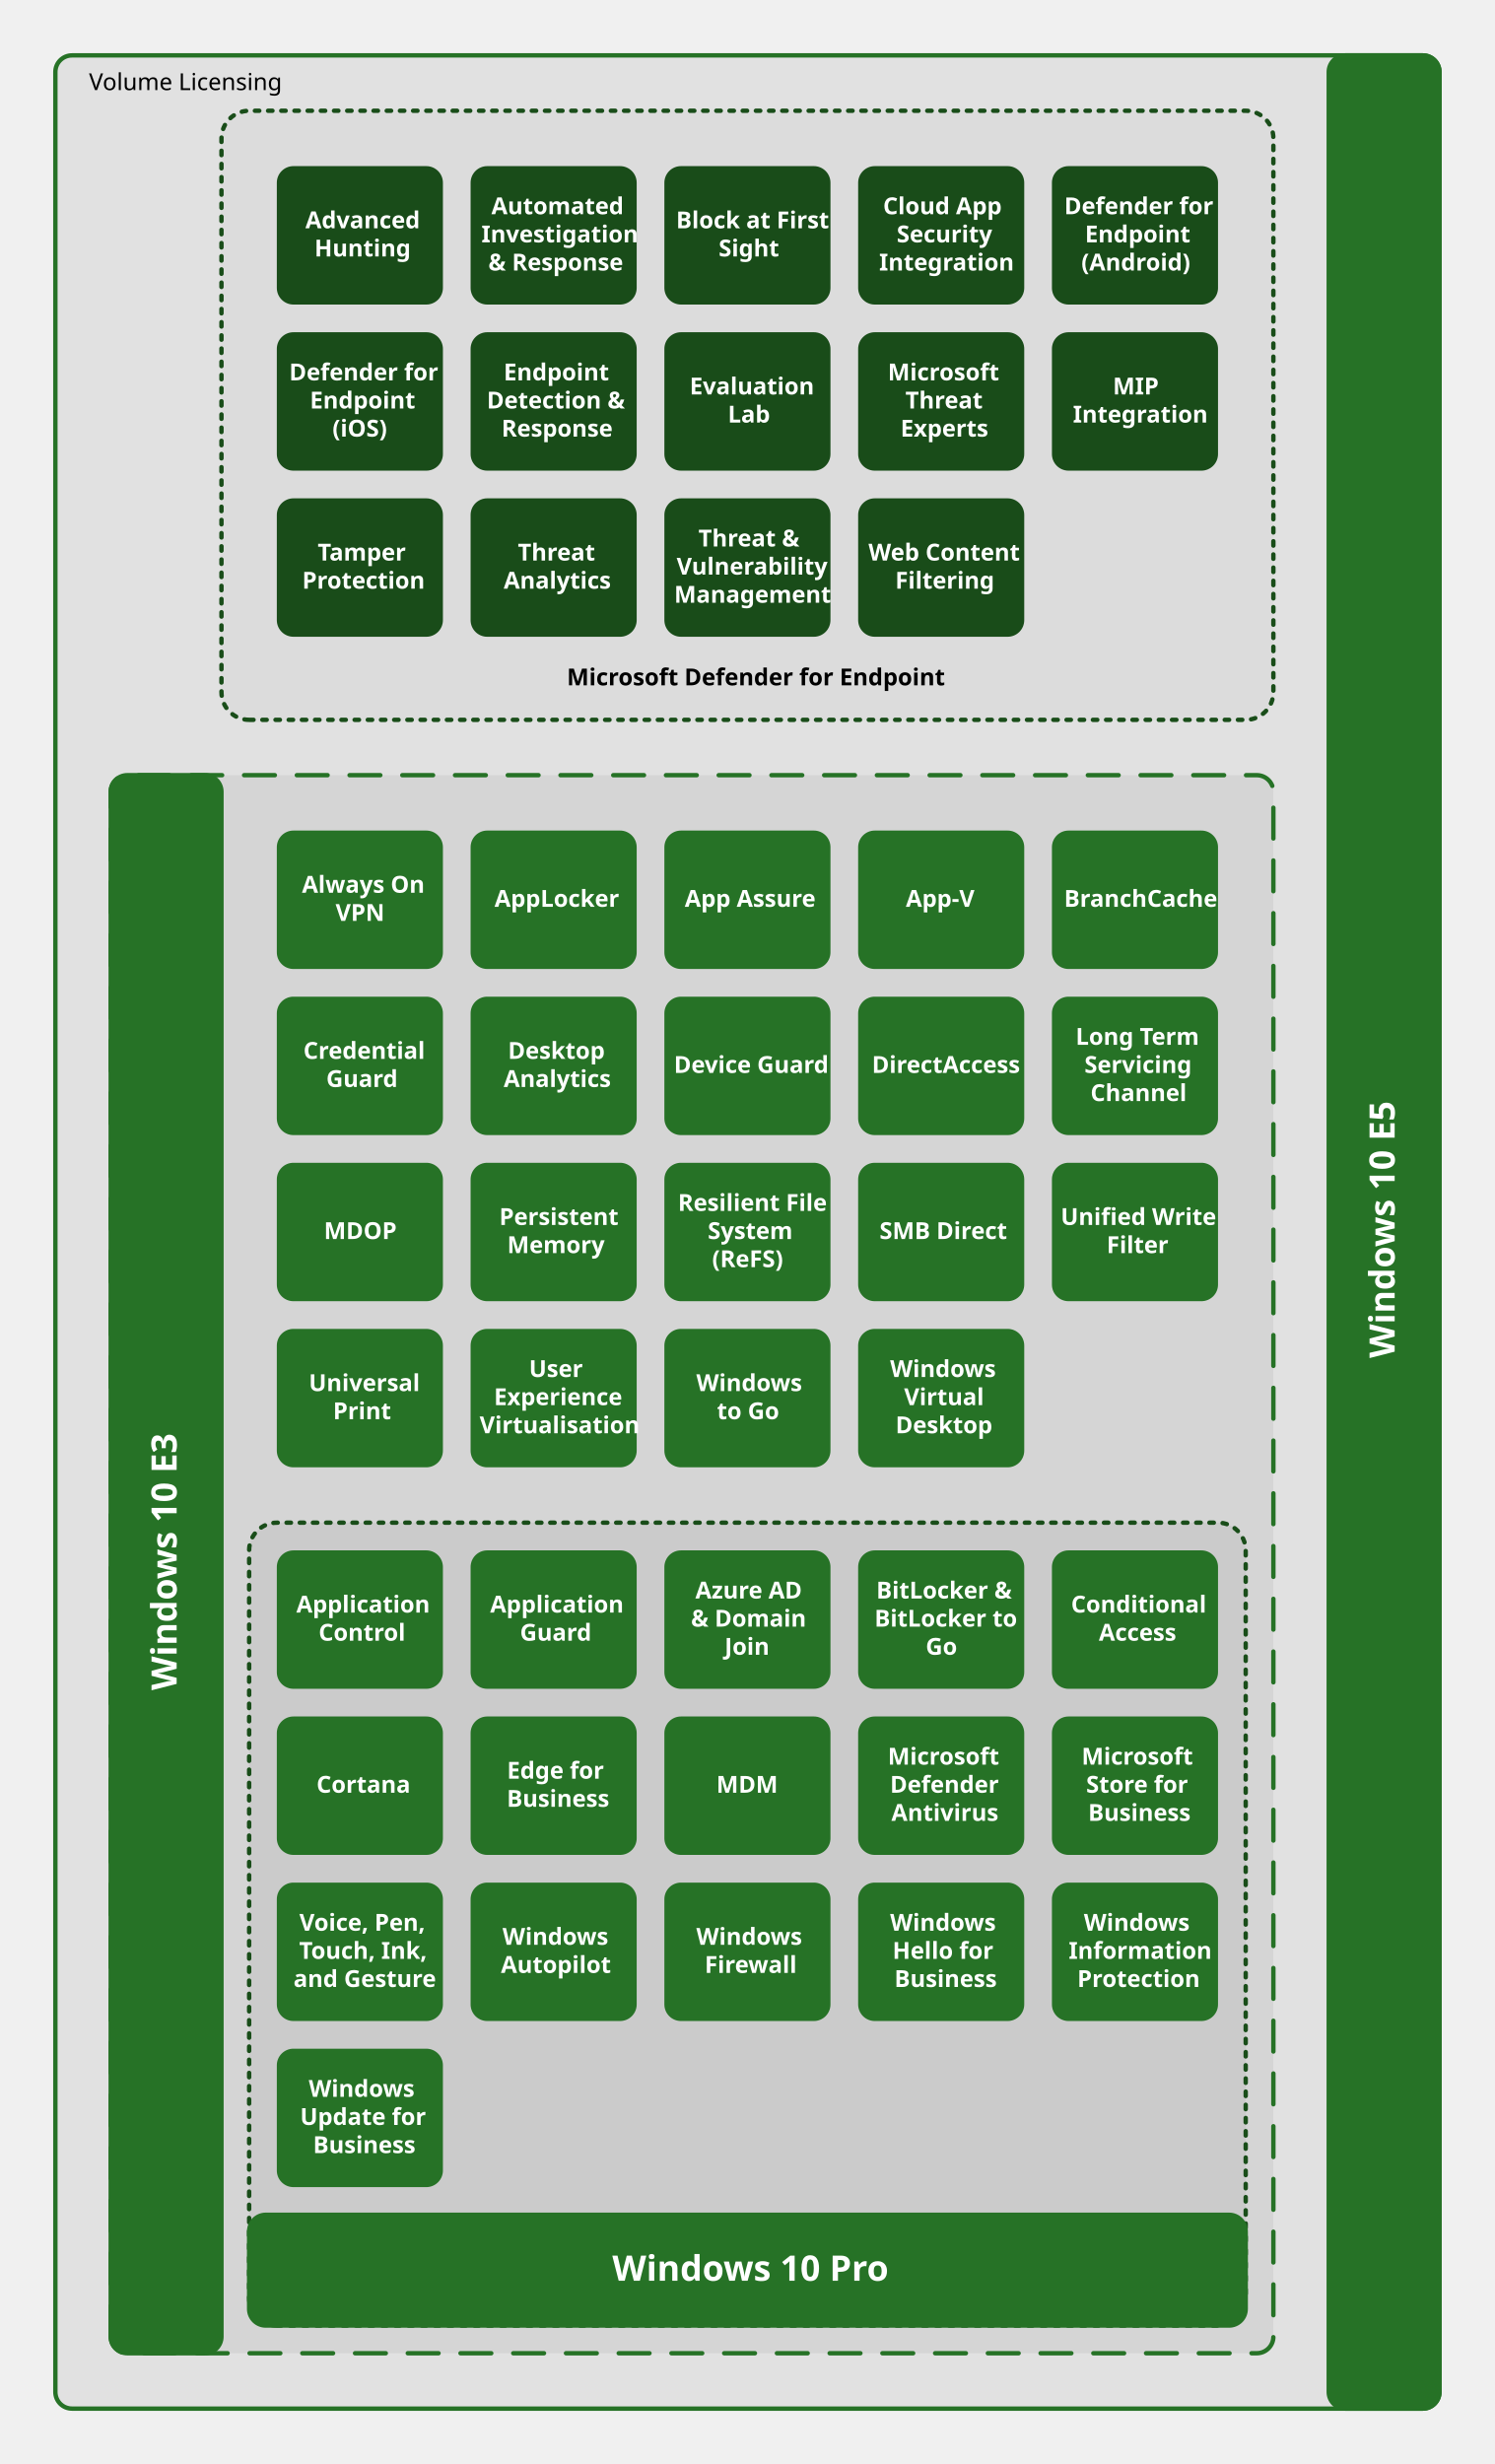
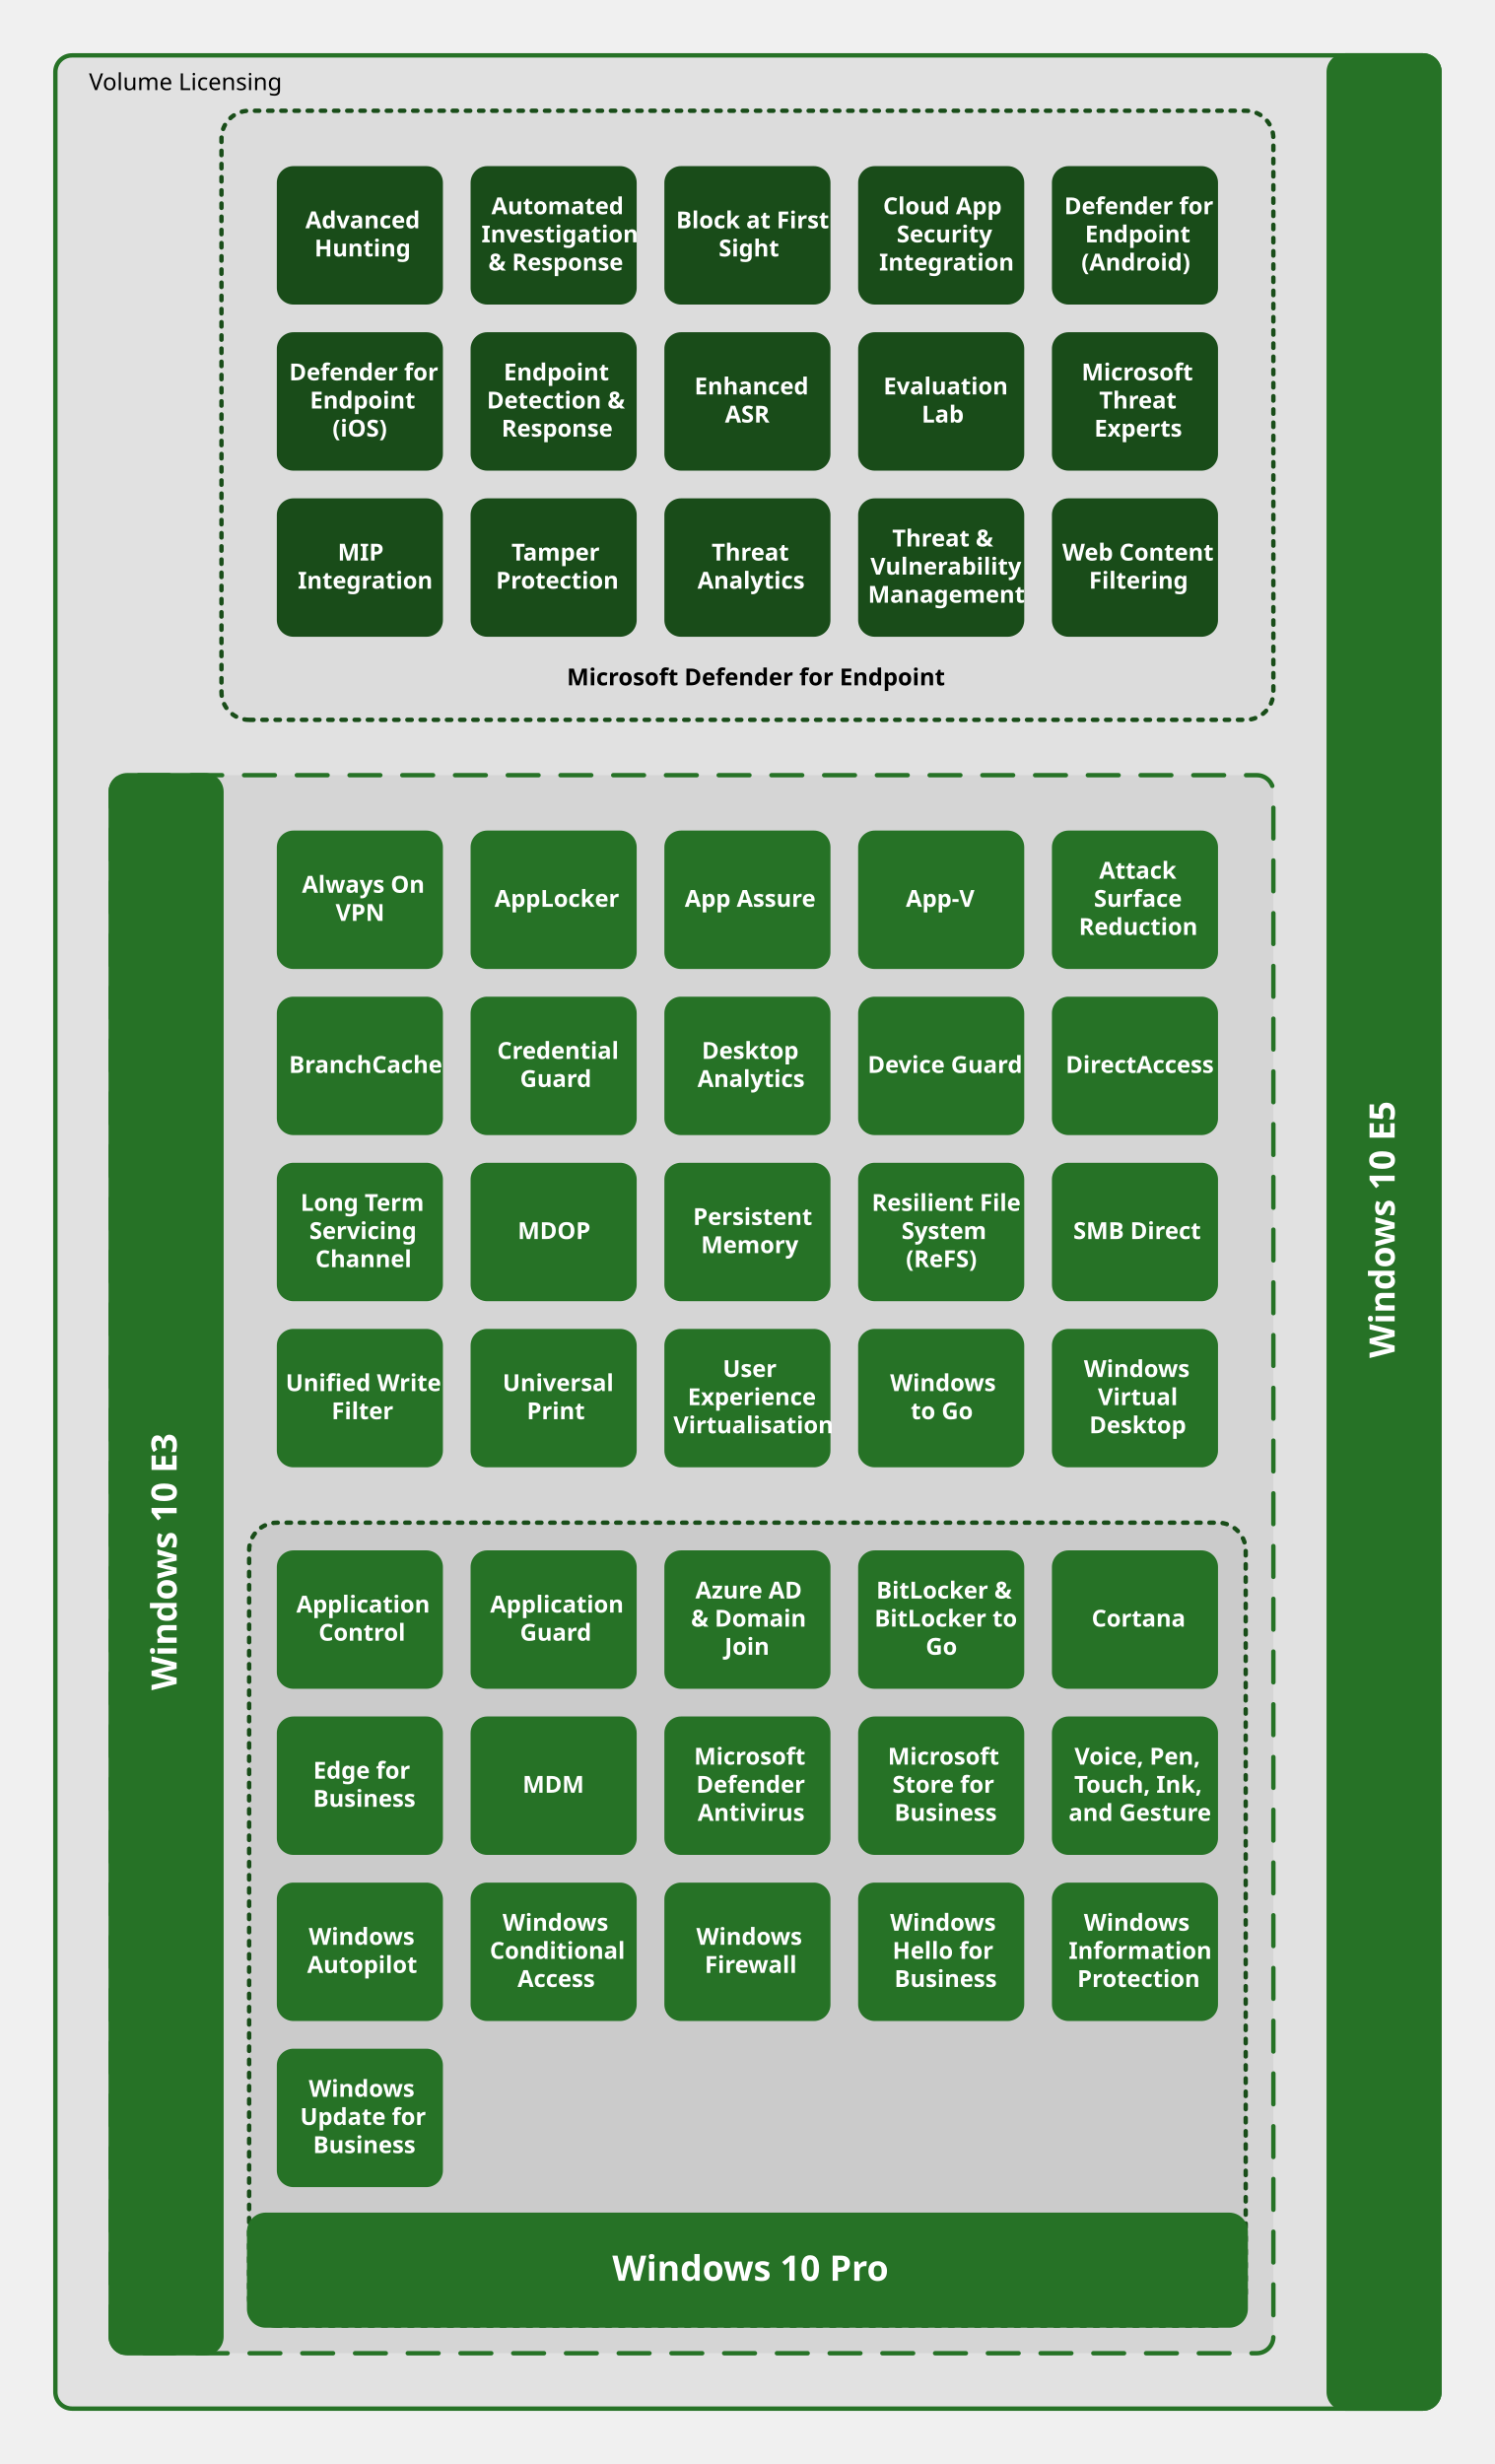
<svg xmlns="http://www.w3.org/2000/svg" xmlns:xlink="http://www.w3.org/1999/xlink" width="10.63in" height="17.52in" viewBox="0 0 765.354 1261.42" xml:space="preserve" color-interpolation-filters="sRGB" class="st16">
  <style type="text/css">
	
		.st1 {fill:#a5a5a5;fill-opacity:0.2;stroke:#267226;stroke-linecap:round;stroke-linejoin:round;stroke-width:2.25}
		.st2 {fill:#a5a5a5;fill-opacity:0.2;stroke:#267226;stroke-dasharray:15.75,11.25;stroke-linecap:round;stroke-linejoin:round;stroke-width:2.25}
		.st3 {fill:#267226;stroke:#267226;stroke-linecap:round;stroke-linejoin:round;stroke-width:2.25}
		.st4 {fill:#ffffff;font-family:Segoe UI;font-size:1.5em;font-weight:bold}
		.st5 {fill:#a6a6a6;fill-opacity:0.2;stroke:#194d19;stroke-dasharray:2.25,4.5;stroke-linecap:round;stroke-linejoin:round;stroke-width:2.25}
		.st6 {fill:none;stroke:none;stroke-linecap:round;stroke-linejoin:round;stroke-width:0.5}
		.st7 {fill:#000000;font-family:Segoe UI;font-size:1em}
		.st8 {fill:#267226;stroke:none;stroke-linecap:round;stroke-linejoin:round;stroke-width:2.25}
		.st9 {fill:#ffffff;font-family:Segoe UI;font-size:1em;font-weight:bold}
		.st10 {font-size:1em}
		.st11 {fill:#267226;stroke:none;stroke-linecap:round;stroke-linejoin:round;stroke-width:0.5}
		.st12 {fill:#d8d8d8;fill-opacity:0.5;stroke:#194d19;stroke-dasharray:2.25,4.5;stroke-linecap:round;stroke-linejoin:round;stroke-width:2.25}
- 		.st13 {fill:#194c19;stroke:none;stroke-linecap:round;stroke-linejoin:round;stroke-width:0.5}
- 		.st14 {fill:none;stroke:none;stroke-linecap:round;stroke-linejoin:round;stroke-width:0.75}
- 		.st15 {fill:#000000;font-family:Segoe UI;font-size:1em;font-weight:bold}
+ 		.st13 {fill:none;stroke:none;stroke-linecap:round;stroke-linejoin:round;stroke-width:0.75}
+ 		.st14 {fill:#000000;font-family:Segoe UI;font-size:1em;font-weight:bold}
+ 		.st15 {fill:#194c19;stroke:none;stroke-linecap:round;stroke-linejoin:round;stroke-width:0.5}
		.st16 {fill:none;fill-rule:evenodd;font-size:12px;overflow:visible;stroke-linecap:square;stroke-miterlimit:3}
	
	</style>
  <g>
    <g id="shape1050-1" transform="translate(-524.409,1233.07) rotate(-90)">
      <rect x="0" y="552.756" width="1204.72" height="708.661" rx="8.504" ry="8.504" class="st1" />
    </g>
    <g id="shape1053-3" transform="translate(-609.449,1204.72) rotate(-90)">
      <rect x="0" y="666.142" width="807.874" height="595.276" rx="8.504" ry="8.504" class="st2" />
    </g>
-     <a xlink:href="https://www.microsoft.com/windowsforbusiness" xlink:title="Windows 10">
+     <a xlink:href="https://www.microsoft.com/windowsforbusiness" xlink:show="new" target="_blank" xlink:title="Windows 10">
      <g id="shape1055-5" transform="translate(-1148.03,1204.72) rotate(-90)">
        <rect x="0" y="1204.72" width="807.874" height="56.693" rx="8.504" ry="8.504" class="st3" />
        <text x="339.39" y="1238.47" class="st4">Windows 10 E3</text>
      </g>
    </a>
-     <a xlink:href="https://www.microsoft.com/windowsforbusiness" xlink:title="Windows 10">
+     <a xlink:href="https://www.microsoft.com/windowsforbusiness" xlink:show="new" target="_blank" xlink:title="Windows 10">
      <g id="shape1112-8" transform="translate(-524.409,1233.07) rotate(-90)">
        <rect x="0" y="1204.72" width="1204.72" height="56.693" rx="8.504" ry="8.504" class="st3" />
        <text x="537.82" y="1238.47" class="st4">Windows 10 E5</text>
      </g>
    </a>
    <g id="shape1172-11" transform="translate(127.559,-70.8661)">
      <path d="M14.17 1261.42 L496.06 1261.42 A14.173 14.173 -180 0 0 510.24 1247.24 L510.24 864.57 A14.173 14.173 -180 0 0        496.06 850.39 L14.17 850.39 A14.173 14.173 -180 0 0 -0 864.57 L0 1247.24 A14.173 14.173 -180 0 0 14.17 1261.42        Z" class="st5" />
    </g>
-     <a xlink:href="https://www.microsoft.com/windowsforbusiness" xlink:title="Windows 10">
+     <a xlink:href="https://www.microsoft.com/windowsforbusiness" xlink:show="new" target="_blank" xlink:title="Windows 10">
      <g id="shape1171-13" transform="translate(127.559,-70.8661)">
        <rect x="0" y="1204.72" width="510.236" height="56.693" rx="8.504" ry="8.504" class="st3" />
        <text x="185.93" y="1238.47" class="st4">Windows 10 Pro</text>
      </g>
    </a>
    <g id="shape1193-16" transform="translate(28.3465,-1204.72)">
      <rect x="0" y="1233.07" width="127.559" height="28.346" class="st6" />
      <text x="17.23" y="1250.84" class="st7">Volume Licensing</text>
    </g>
-     <a xlink:href="https://support.microsoft.com/help/17209/windows-10-use-touch-with-windows" xlink:title="Use Touch with Windows 10">
-       <g id="shape1197-19" transform="translate(141.732,-226.772)">
+     <a xlink:href="https://support.microsoft.com/help/17209/windows-10-use-touch-with-windows" xlink:show="new" target="_blank" xlink:title="Use Touch with Windows 10">
+       <g id="shape1197-19" transform="translate(538.583,-311.811)">
        <rect x="0" y="1190.55" width="85.039" height="70.866" rx="8.504" ry="8.504" class="st8" />
        <text x="11.55" y="1215.18" class="st9">Voice, Pen, <tspan x="11.42" dy="1.2em" class="st10">Touch, Ink, </tspan>
          <tspan x="8.54" dy="1.2em" class="st10">and Gesture</tspan>
        </text>
      </g>
    </a>
-     <a xlink:href="https://docs.microsoft.com/windows/client-management/mdm/" xlink:title="MDM">
-       <g id="shape1198-24" transform="translate(340.157,-311.811)">
+     <a xlink:href="https://docs.microsoft.com/windows/client-management/mdm/" xlink:show="new" target="_blank" xlink:title="MDM">
+       <g id="shape1198-24" transform="translate(240.945,-311.811)">
        <rect x="0" y="1190.55" width="85.039" height="70.866" rx="8.504" ry="8.504" class="st8" />
        <text x="26.61" y="1229.58" class="st9">MDM</text>
      </g>
    </a>
-     <a xlink:href="https://docs.microsoft.com/microsoft-store/microsoft-store-for-business-overview" xlink:title="Microsoft Store for Business">
-       <g id="shape1199-27" transform="translate(538.583,-311.811)">
+     <a xlink:href="https://docs.microsoft.com/microsoft-store/microsoft-store-for-business-overview" xlink:show="new" target="_blank" xlink:title="Microsoft Store for Business">
+       <g id="shape1199-27" transform="translate(439.37,-311.811)">
        <rect x="0" y="1190.55" width="85.039" height="70.866" rx="8.504" ry="8.504" class="st8" />
        <text x="15.19" y="1215.18" class="st9">Microsoft <tspan x="17.51" dy="1.2em" class="st10">Store for </tspan>
          <tspan x="18.54" dy="1.2em" class="st10">Business</tspan>
        </text>
      </g>
    </a>
-     <a xlink:href="https://docs.microsoft.com/windows-server/identity/ad-fs/operations/configure-device-based-conditional-access-on-premises" xlink:title="On-Premises Conditional Access">
-       <g id="shape1200-32" transform="translate(538.583,-396.85)">
-         <rect x="0" y="1190.55" width="85.039" height="70.866" rx="8.504" ry="8.504" class="st8" />
-         <text x="9.79" y="1222.38" class="st9">Conditional <tspan x="24.02" dy="1.2em" class="st10">Access</tspan>
-         </text>
-       </g>
-     </a>
-     <a xlink:href="https://docs.microsoft.com/windows/security/information-protection/windows-information-protection/protect-enterprise-data-using-wip" xlink:title="Windows Information Protection">
-       <g id="shape1201-36" transform="translate(538.583,-226.772)">
+     <a xlink:href="https://docs.microsoft.com/windows-server/identity/ad-fs/operations/configure-device-based-conditional-access-on-premises" xlink:show="new" target="_blank" xlink:title="On-Premises Conditional Access">
+       <g id="shape1200-32" transform="translate(240.945,-226.772)">
+         <rect x="0" y="1190.55" width="85.039" height="70.866" rx="8.504" ry="8.504" class="st8" />
+         <text x="16.35" y="1215.18" class="st9">Windows <tspan x="9.79" dy="1.2em" class="st10">Conditional </tspan>
+           <tspan x="24.02" dy="1.2em" class="st10">Access</tspan>
+         </text>
+       </g>
+     </a>
+     <a xlink:href="https://docs.microsoft.com/windows/security/information-protection/windows-information-protection/protect-enterprise-data-using-wip" xlink:show="new" target="_blank" xlink:title="Windows Information Protection">
+       <g id="shape1201-37" transform="translate(538.583,-226.772)">
        <rect x="0" y="1190.55" width="85.039" height="70.866" rx="8.504" ry="8.504" class="st8" />
        <text x="16.35" y="1215.18" class="st9">Windows <tspan x="8.57" dy="1.2em" class="st10">Information </tspan>
          <tspan x="12.98" dy="1.2em" class="st10">Protection</tspan>
        </text>
      </g>
    </a>
-     <a xlink:href="https://docs.microsoft.com/windows/deployment/update/waas-manage-updates-wufb" xlink:title="Windows Update for Business">
-       <g id="shape1203-41" transform="translate(141.732,-141.732)">
+     <a xlink:href="https://docs.microsoft.com/windows/deployment/update/waas-manage-updates-wufb" xlink:show="new" target="_blank" xlink:title="Windows Update for Business">
+       <g id="shape1203-42" transform="translate(141.732,-141.732)">
        <rect x="0" y="1190.55" width="85.039" height="70.866" rx="8.504" ry="8.504" class="st8" />
        <text x="16.35" y="1215.18" class="st9">Windows <tspan x="11.92" dy="1.2em" class="st10">Update for </tspan>
          <tspan x="18.54" dy="1.2em" class="st10">Business</tspan>
        </text>
      </g>
    </a>
-     <a xlink:href="https://docs.microsoft.com/windows/security/identity-protection/hello-for-business/hello-identity-verification" xlink:title="Windows Hello for Business">
-       <g id="shape1204-46" transform="translate(439.37,-226.772)">
+     <a xlink:href="https://docs.microsoft.com/windows/security/identity-protection/hello-for-business/hello-identity-verification" xlink:show="new" target="_blank" xlink:title="Windows Hello for Business">
+       <g id="shape1204-47" transform="translate(439.37,-226.772)">
        <rect x="0" y="1190.55" width="85.039" height="70.866" rx="8.504" ry="8.504" class="st8" />
        <text x="16.35" y="1215.18" class="st9">Windows <tspan x="17.59" dy="1.2em" class="st10">Hello for </tspan>
          <tspan x="18.54" dy="1.2em" class="st10">Business</tspan>
        </text>
      </g>
    </a>
-     <a xlink:href="https://www.microsoft.com/edge/business" xlink:title="Edge for Business">
-       <g id="shape1205-51" transform="translate(240.945,-311.811)">
+     <a xlink:href="https://www.microsoft.com/edge/business" xlink:show="new" target="_blank" xlink:title="Edge for Business">
+       <g id="shape1205-52" transform="translate(141.732,-311.811)">
        <rect x="0" y="1190.55" width="85.039" height="70.866" rx="8.504" ry="8.504" class="st8" />
        <text x="18.64" y="1222.38" class="st9">Edge for <tspan x="18.54" dy="1.2em" class="st10">Business</tspan>
        </text>
      </g>
    </a>
-     <a xlink:href="https://support.microsoft.com/help/17214/windows-10-what-is" xlink:title="Cortana">
-       <g id="shape1206-55" transform="translate(141.732,-311.811)">
+     <a xlink:href="https://support.microsoft.com/help/17214/windows-10-what-is" xlink:show="new" target="_blank" xlink:title="Cortana">
+       <g id="shape1206-56" transform="translate(538.583,-396.85)">
        <rect x="0" y="1190.55" width="85.039" height="70.866" rx="8.504" ry="8.504" class="st8" />
        <text x="20.3" y="1229.58" class="st9">Cortana</text>
      </g>
    </a>
-     <a xlink:href="https://docs.microsoft.com/windows/security/threat-protection/windows-defender-application-guard/wd-app-guard-overview" xlink:title="Application Guard">
-       <g id="shape1209-58" transform="translate(240.945,-396.85)">
+     <a xlink:href="https://docs.microsoft.com/windows/security/threat-protection/windows-defender-application-guard/wd-app-guard-overview" xlink:show="new" target="_blank" xlink:title="Application Guard">
+       <g id="shape1209-59" transform="translate(240.945,-396.85)">
        <rect x="0" y="1190.55" width="85.039" height="70.866" rx="8.504" ry="8.504" class="st11" />
        <text x="10" y="1222.38" class="st9">Application <tspan x="25.29" dy="1.2em" class="st10">Guard</tspan>
        </text>
      </g>
    </a>
-     <a xlink:href="https://docs.microsoft.com/azure/active-directory/devices/azuread-joined-devices-frx" xlink:title="Azure AD Join">
-       <g id="shape1210-62" transform="translate(340.157,-396.85)">
+     <a xlink:href="https://docs.microsoft.com/azure/active-directory/devices/azuread-joined-devices-frx" xlink:show="new" target="_blank" xlink:title="Azure AD Join">
+       <g id="shape1210-63" transform="translate(340.157,-396.85)">
        <rect x="0" y="1190.55" width="85.039" height="70.866" rx="8.504" ry="8.504" class="st11" />
        <text x="15.87" y="1215.18" class="st9">Azure AD<tspan x="13.62" dy="1.2em" class="st10">&amp; Domain </tspan>
          <tspan x="30.84" dy="1.2em" class="st10">Join</tspan>
        </text>
      </g>
    </a>
-     <a xlink:href="https://docs.microsoft.com/mem/configmgr/desktop-analytics/overview" xlink:title="Desktop Analytics">
-       <g id="shape1211-67" transform="translate(240.945,-680.315)">
+     <a xlink:href="https://docs.microsoft.com/mem/configmgr/desktop-analytics/overview" xlink:show="new" target="_blank" xlink:title="Desktop Analytics">
+       <g id="shape1211-68" transform="translate(340.157,-680.315)">
        <rect x="0" y="1190.55" width="85.039" height="70.866" rx="8.504" ry="8.504" class="st11" />
        <text x="19.13" y="1222.38" class="st9">Desktop <tspan x="16.95" dy="1.2em" class="st10">Analytics</tspan>
        </text>
      </g>
    </a>
-     <a xlink:href="https://www.microsoft.com/windows/comprehensive-security" xlink:title="Microsoft Defender Antivirus">
-       <g id="shape1212-71" transform="translate(439.37,-311.811)">
+     <a xlink:href="https://www.microsoft.com/windows/comprehensive-security" xlink:show="new" target="_blank" xlink:title="Microsoft Defender Antivirus">
+       <g id="shape1212-72" transform="translate(340.157,-311.811)">
        <rect x="0" y="1190.55" width="85.039" height="70.866" rx="8.504" ry="8.504" class="st11" />
        <text x="15.19" y="1215.18" class="st9">Microsoft <tspan x="16.32" dy="1.2em" class="st10">Defender </tspan>
          <tspan x="17.02" dy="1.2em" class="st10">Antivirus</tspan>
        </text>
      </g>
    </a>
-     <a xlink:href="https://docs.microsoft.com/en-us/microsoft-desktop-optimization-pack/appv-v5/" xlink:title="App-V">
-       <g id="shape1227-76" transform="translate(439.37,-765.354)">
+     <a xlink:href="https://docs.microsoft.com/en-us/microsoft-desktop-optimization-pack/appv-v5/" xlink:show="new" target="_blank" xlink:title="App-V">
+       <g id="shape1227-77" transform="translate(439.37,-765.354)">
        <rect x="0" y="1190.55" width="85.039" height="70.866" rx="8.504" ry="8.504" class="st11" />
        <text x="24.43" y="1229.58" class="st9">App-V</text>
      </g>
    </a>
-     <a xlink:href="https://docs.microsoft.com/windows/security/threat-protection/windows-defender-application-control/applocker/applocker-overview" xlink:title="AppLocker">
-       <g id="shape1229-79" transform="translate(240.945,-765.354)">
+     <a xlink:href="https://docs.microsoft.com/windows/security/threat-protection/windows-defender-application-control/applocker/applocker-overview" xlink:show="new" target="_blank" xlink:title="AppLocker">
+       <g id="shape1229-80" transform="translate(240.945,-765.354)">
        <rect x="0" y="1190.55" width="85.039" height="70.866" rx="8.504" ry="8.504" class="st11" />
        <text x="12.26" y="1229.58" class="st9">AppLocker</text>
      </g>
    </a>
-     <a xlink:href="https://www.microsoft.com/cloud-platform/desktop-virtualization" xlink:title="Windows Virtual Desktop">
-       <g id="shape1230-82" transform="translate(439.37,-510.236)">
+     <a xlink:href="https://www.microsoft.com/cloud-platform/desktop-virtualization" xlink:show="new" target="_blank" xlink:title="Windows Virtual Desktop">
+       <g id="shape1230-83" transform="translate(538.583,-510.236)">
        <rect x="0" y="1190.55" width="85.039" height="70.866" rx="8.504" ry="8.504" class="st11" />
        <text x="16.35" y="1215.18" class="st9">Windows <tspan x="23.53" dy="1.2em" class="st10">Virtual </tspan>
          <tspan x="19.13" dy="1.2em" class="st10">Desktop</tspan>
        </text>
      </g>
    </a>
-     <a xlink:href="https://docs.microsoft.com/windows-server/remote/remote-access/directaccess/directaccess" xlink:title="DirectAccess">
-       <g id="shape1231-87" transform="translate(439.37,-680.315)">
+     <a xlink:href="https://docs.microsoft.com/windows-server/remote/remote-access/directaccess/directaccess" xlink:show="new" target="_blank" xlink:title="DirectAccess">
+       <g id="shape1231-88" transform="translate(538.583,-680.315)">
        <rect x="0" y="1190.55" width="85.039" height="70.866" rx="8.504" ry="8.504" class="st11" />
        <text x="7.04" y="1229.58" class="st9">DirectAccess</text>
      </g>
    </a>
-     <a xlink:href="https://docs.microsoft.com/windows/security/threat-protection/device-guard/introduction-to-device-guard-virtualization-based-security-and-windows-defender-application-control" xlink:title="Device Guard">
-       <g id="shape1232-90" transform="translate(340.157,-680.315)">
+     <a xlink:href="https://docs.microsoft.com/windows/security/threat-protection/device-guard/introduction-to-device-guard-virtualization-based-security-and-windows-defender-application-control" xlink:show="new" target="_blank" xlink:title="Device Guard">
+       <g id="shape1232-91" transform="translate(439.37,-680.315)">
        <rect x="0" y="1190.55" width="85.039" height="70.866" rx="8.504" ry="8.504" class="st11" />
        <text x="4.88" y="1229.58" class="st9">Device Guard</text>
      </g>
    </a>
-     <a xlink:href="https://docs.microsoft.com/windows/deployment/planning/windows-to-go-overview" xlink:title="Windows to Go">
-       <g id="shape1233-93" transform="translate(340.157,-510.236)">
+     <a xlink:href="https://docs.microsoft.com/windows/deployment/planning/windows-to-go-overview" xlink:show="new" target="_blank" xlink:title="Windows to Go">
+       <g id="shape1233-94" transform="translate(439.37,-510.236)">
        <rect x="0" y="1190.55" width="85.039" height="70.866" rx="8.504" ry="8.504" class="st11" />
        <text x="16.35" y="1222.38" class="st9">Windows<tspan x="26.93" dy="1.2em" class="st10">to Go</tspan>
        </text>
      </g>
    </a>
-     <a xlink:href="https://docs.microsoft.com/windows-server/networking/branchcache/branchcache" xlink:title="BranchCache">
-       <g id="shape1234-97" transform="translate(538.583,-765.354)">
+     <a xlink:href="https://docs.microsoft.com/windows-server/networking/branchcache/branchcache" xlink:show="new" target="_blank" xlink:title="BranchCache">
+       <g id="shape1234-98" transform="translate(141.732,-680.315)">
        <rect x="0" y="1190.55" width="85.039" height="70.866" rx="8.504" ry="8.504" class="st11" />
        <text x="6.22" y="1229.58" class="st9">BranchCache</text>
      </g>
    </a>
-     <a xlink:href="https://docs.microsoft.com/microsoft-desktop-optimization-pack/" xlink:title="Microsoft Desktop Optimization Pack">
-       <g id="shape1235-100" transform="translate(141.732,-595.276)">
+     <a xlink:href="https://docs.microsoft.com/microsoft-desktop-optimization-pack/" xlink:show="new" target="_blank" xlink:title="Microsoft Desktop Optimization Pack">
+       <g id="shape1235-101" transform="translate(240.945,-595.276)">
        <rect x="0" y="1190.55" width="85.039" height="70.866" rx="8.504" ry="8.504" class="st11" />
        <text x="24.12" y="1229.58" class="st9">MDOP</text>
      </g>
    </a>
-     <a xlink:href="https://docs.microsoft.com/windows/security/identity-protection/credential-guard/credential-guard" xlink:title="Credential Guard">
-       <g id="shape1236-103" transform="translate(141.732,-680.315)">
+     <a xlink:href="https://docs.microsoft.com/windows/security/identity-protection/credential-guard/credential-guard" xlink:show="new" target="_blank" xlink:title="Credential Guard">
+       <g id="shape1236-104" transform="translate(240.945,-680.315)">
        <rect x="0" y="1190.55" width="85.039" height="70.866" rx="8.504" ry="8.504" class="st11" />
        <text x="13.58" y="1222.38" class="st9">Credential <tspan x="25.29" dy="1.2em" class="st10">Guard</tspan>
        </text>
      </g>
    </a>
-     <a xlink:href="https://docs.microsoft.com/windows/configuration/ue-v/uev-for-windows" xlink:title="User Experience Virtualisation (UE-V)">
-       <g id="shape1237-107" transform="translate(240.945,-510.236)">
+     <a xlink:href="https://docs.microsoft.com/windows/configuration/ue-v/uev-for-windows" xlink:show="new" target="_blank" xlink:title="User Experience Virtualisation (UE-V)">
+       <g id="shape1237-108" transform="translate(340.157,-510.236)">
        <rect x="0" y="1190.55" width="85.039" height="70.866" rx="8.504" ry="8.504" class="st11" />
        <text x="29.91" y="1215.18" class="st9">User <tspan x="11.95" dy="1.2em" class="st10">Experience </tspan>
          <tspan x="4.62" dy="1.2em" class="st10">Virtualisation</tspan>
        </text>
      </g>
    </a>
-     <a xlink:href="https://docs.microsoft.com/windows/deployment/update/waas-overview#long-term-servicing-channel" xlink:title="Long Term Servicing Channel">
-       <g id="shape1238-112" transform="translate(538.583,-680.315)">
+     <a xlink:href="https://docs.microsoft.com/windows/deployment/update/waas-overview#long-term-servicing-channel" xlink:show="new" target="_blank" xlink:title="Long Term Servicing Channel">
+       <g id="shape1238-113" transform="translate(141.732,-595.276)">
        <rect x="0" y="1190.55" width="85.039" height="70.866" rx="8.504" ry="8.504" class="st8" />
        <text x="12.14" y="1215.18" class="st9">Long Term <tspan x="16.64" dy="1.2em" class="st10">Servicing </tspan>
          <tspan x="19.72" dy="1.2em" class="st10">Channel</tspan>
        </text>
      </g>
    </a>
-     <a xlink:href="https://docs.microsoft.com/windows-server/remote/remote-access/vpn/always-on-vpn/" xlink:title="Always On VPN">
-       <g id="shape1239-117" transform="translate(141.732,-765.354)">
+     <a xlink:href="https://docs.microsoft.com/windows-server/remote/remote-access/vpn/always-on-vpn/" xlink:show="new" target="_blank" xlink:title="Always On VPN">
+       <g id="shape1239-118" transform="translate(141.732,-765.354)">
        <rect x="0" y="1190.55" width="85.039" height="70.866" rx="8.504" ry="8.504" class="st11" />
        <text x="12.88" y="1222.38" class="st9">Always On <tspan x="30.09" dy="1.2em" class="st10">VPN</tspan>
        </text>
      </g>
    </a>
-     <a xlink:href="https://techcommunity.microsoft.com/t5/windows-it-pro-blog/announcing-the-public-preview-of-universal-print/ba-p/1534891" xlink:title="Universal Print">
-       <g id="shape1240-121" transform="translate(141.732,-510.236)">
+     <a xlink:href="https://docs.microsoft.com/universal-print/" xlink:show="new" target="_blank" xlink:title="Universal Print">
+       <g id="shape1240-122" transform="translate(240.945,-510.236)">
        <rect x="0" y="1190.55" width="85.039" height="70.866" rx="8.504" ry="8.504" class="st11" />
        <text x="16.39" y="1222.38" class="st9">Universal <tspan x="28.78" dy="1.2em" class="st10">Print</tspan>
        </text>
      </g>
    </a>
-     <a xlink:href="https://docs.microsoft.com/fasttrack/products-and-capabilities#app-assure" xlink:title="App Assure">
-       <g id="shape1241-125" transform="translate(340.157,-765.354)">
+     <a xlink:href="https://docs.microsoft.com/fasttrack/products-and-capabilities#app-assure" xlink:show="new" target="_blank" xlink:title="App Assure">
+       <g id="shape1241-126" transform="translate(340.157,-765.354)">
        <rect x="0" y="1190.55" width="85.039" height="70.866" rx="8.504" ry="8.504" class="st11" />
        <text x="10.44" y="1229.58" class="st9">App Assure</text>
      </g>
    </a>
-     <a xlink:href="https://docs.microsoft.com/windows/deployment/windows-autopilot/windows-autopilot" xlink:title="Windows Autopilot">
-       <g id="shape1242-128" transform="translate(240.945,-226.772)">
+     <a xlink:href="https://docs.microsoft.com/windows/deployment/windows-autopilot/windows-autopilot" xlink:show="new" target="_blank" xlink:title="Windows Autopilot">
+       <g id="shape1242-129" transform="translate(141.732,-226.772)">
        <rect x="0" y="1190.55" width="85.039" height="70.866" rx="8.504" ry="8.504" class="st8" />
        <text x="16.35" y="1222.38" class="st9">Windows <tspan x="15.53" dy="1.2em" class="st10">Autopilot</tspan>
        </text>
      </g>
    </a>
-     <a xlink:href="https://docs.microsoft.com/windows/security/information-protection/bitlocker/bitlocker-overview" xlink:title="BitLocker">
-       <g id="shape1243-132" transform="translate(439.37,-396.85)">
+     <a xlink:href="https://docs.microsoft.com/windows/security/information-protection/bitlocker/bitlocker-overview" xlink:show="new" target="_blank" xlink:title="BitLocker">
+       <g id="shape1243-133" transform="translate(439.37,-396.85)">
        <rect x="0" y="1190.55" width="85.039" height="70.866" rx="8.504" ry="8.504" class="st11" />
        <text x="9.28" y="1215.18" class="st9">BitLocker &amp; <tspan x="8.37" dy="1.2em" class="st10">BitLocker to </tspan>
          <tspan x="34.59" dy="1.2em" class="st10">Go</tspan>
        </text>
      </g>
    </a>
-     <a xlink:href="https://docs.microsoft.com/windows/security/threat-protection/windows-firewall/windows-firewall-with-advanced-security" xlink:title="Windows Firewall">
-       <g id="shape1244-137" transform="translate(340.157,-226.772)">
+     <a xlink:href="https://docs.microsoft.com/windows/security/threat-protection/windows-firewall/windows-firewall-with-advanced-security" xlink:show="new" target="_blank" xlink:title="Windows Firewall">
+       <g id="shape1244-138" transform="translate(340.157,-226.772)">
        <rect x="0" y="1190.55" width="85.039" height="70.866" rx="8.504" ry="8.504" class="st8" />
        <text x="16.35" y="1222.38" class="st9">Windows <tspan x="20.64" dy="1.2em" class="st10">Firewall</tspan>
        </text>
      </g>
    </a>
-     <a xlink:href="https://docs.microsoft.com/windows/security/threat-protection/windows-defender-application-control/windows-defender-application-control" xlink:title="Application Control">
-       <g id="shape1245-141" transform="translate(141.732,-396.85)">
+     <a xlink:href="https://docs.microsoft.com/windows/security/threat-protection/windows-defender-application-control/windows-defender-application-control" xlink:show="new" target="_blank" xlink:title="Application Control">
+       <g id="shape1245-142" transform="translate(141.732,-396.85)">
        <rect x="0" y="1190.55" width="85.039" height="70.866" rx="8.504" ry="8.504" class="st8" />
        <text x="10" y="1222.38" class="st9">Application <tspan x="21.38" dy="1.2em" class="st10">Control</tspan>
        </text>
      </g>
    </a>
-     <g id="shape1246-145" transform="translate(113.386,-892.913)">
+     <g id="shape1246-146" transform="translate(113.386,-892.913)">
      <path d="M14.17 1261.42 L524.41 1261.42 A14.173 14.173 -180 0 0 538.58 1247.24 L538.58 963.78 A14.173 14.173 -180 0 0        524.41 949.61 L14.17 949.61 A14.173 14.173 -180 0 0 -0 963.78 L0 1247.24 A14.173 14.173 -180 0 0 14.17 1261.42        Z" class="st12" />
    </g>
-     <a xlink:href="https://docs.microsoft.com/windows/security/threat-protection/windows-defender-atp/automated-investigations-windows-defender-advanced-threat-protection" xlink:title="Automated Investigation and Response">
-       <g id="shape1247-147" transform="translate(240.945,-1105.51)">
-         <rect x="0" y="1190.55" width="85.039" height="70.866" rx="8.504" ry="8.504" class="st13" />
+     <a xlink:href="https://docs.microsoft.com/windows/security/threat-protection/windows-defender-atp/windows-defender-advanced-threat-protection" xlink:show="new" target="_blank" xlink:title="Microsoft Defender Advanced Threat Protection">
+       <g id="shape1259-148" transform="translate(113.386,-892.913)">
+         <rect x="0" y="1218.9" width="538.583" height="42.52" class="st13" />
+         <text x="176.85" y="1243.76" class="st14">Microsoft Defender for Endpoint</text>
+       </g>
+     </a>
+     <a xlink:href="https://docs.microsoft.com/windows-server/storage/refs/refs-overview" xlink:show="new" target="_blank" xlink:title="Resilient File System (ReFS)">
+       <g id="shape1262-151" transform="translate(439.37,-595.276)">
+         <rect x="0" y="1190.55" width="85.039" height="70.866" rx="8.504" ry="8.504" class="st11" />
+         <text x="6.96" y="1215.18" class="st9">Resilient File <tspan x="22.21" dy="1.2em" class="st10">System </tspan>
+           <tspan x="24.44" dy="1.2em" class="st10">(ReFS)</tspan>
+         </text>
+       </g>
+     </a>
+     <a xlink:href="https://docs.microsoft.com/en-us/windows-server/storage/file-server/smb-direct" xlink:show="new" target="_blank" xlink:title="SMB Direct">
+       <g id="shape1263-156" transform="translate(538.583,-595.276)">
+         <rect x="0" y="1190.55" width="85.039" height="70.866" rx="8.504" ry="8.504" class="st8" />
+         <text x="10.93" y="1229.58" class="st9">SMB Direct</text>
+       </g>
+     </a>
+     <a xlink:href="https://docs.microsoft.com/windows-hardware/customize/enterprise/unified-write-filter" xlink:show="new" target="_blank" xlink:title="Unified Write Filter">
+       <g id="shape1264-159" transform="translate(141.732,-510.236)">
+         <rect x="0" y="1190.55" width="85.039" height="70.866" rx="8.504" ry="8.504" class="st11" />
+         <text x="4.52" y="1222.38" class="st9">Unified Write <tspan x="28.02" dy="1.2em" class="st10">Filter</tspan>
+         </text>
+       </g>
+     </a>
+     <a xlink:href="https://docs.microsoft.com/windows-server/storage/storage-spaces/deploy-pmem" xlink:show="new" target="_blank" xlink:title="Persistent Memory">
+       <g id="shape1265-163" transform="translate(340.157,-595.276)">
+         <rect x="0" y="1190.55" width="85.039" height="70.866" rx="8.504" ry="8.504" class="st11" />
+         <text x="14.67" y="1222.38" class="st9">Persistent <tspan x="18.75" dy="1.2em" class="st10">Memory</tspan>
+         </text>
+       </g>
+     </a>
+     <a xlink:href="https://docs.microsoft.com/windows/security/threat-protection/microsoft-defender-atp/attack-surface-reduction" xlink:show="new" target="_blank" xlink:title="Attack Surface Reduction">
+       <g id="shape1267-167" transform="translate(538.583,-765.354)">
+         <rect x="0" y="1190.55" width="85.039" height="70.866" rx="8.504" ry="8.504" class="st8" />
+         <text x="24.17" y="1215.18" class="st9">Attack <tspan x="21.48" dy="1.2em" class="st10">Surface </tspan>
+           <tspan x="13.79" dy="1.2em" class="st10">Reduction</tspan>
+         </text>
+       </g>
+     </a>
+     <a xlink:href="https://docs.microsoft.com/windows/security/threat-protection/windows-defender-atp/automated-investigations-windows-defender-advanced-threat-protection" xlink:show="new" target="_blank" xlink:title="Automated Investigation and Response">
+       <g id="shape1268-172" transform="translate(240.945,-1105.51)">
+         <rect x="0" y="1190.55" width="85.039" height="70.866" rx="8.504" ry="8.504" class="st15" />
        <text x="10.65" y="1215.18" class="st9">Automated <tspan x="5.53" dy="1.2em" class="st10">Investigation </tspan>
          <tspan x="9.06" dy="1.2em" class="st10">&amp; Response</tspan>
        </text>
      </g>
    </a>
-     <a xlink:href="https://docs.microsoft.com/windows/security/threat-protection/windows-defender-atp/overview-hunting-windows-defender-advanced-threat-protection" xlink:title="Advanced Hunting">
-       <g id="shape1248-152" transform="translate(141.732,-1105.51)">
-         <rect x="0" y="1190.55" width="85.039" height="70.866" rx="8.504" ry="8.504" class="st13" />
+     <a xlink:href="https://docs.microsoft.com/windows/security/threat-protection/windows-defender-atp/overview-hunting-windows-defender-advanced-threat-protection" xlink:show="new" target="_blank" xlink:title="Advanced Hunting">
+       <g id="shape1269-177" transform="translate(141.732,-1105.51)">
+         <rect x="0" y="1190.55" width="85.039" height="70.866" rx="8.504" ry="8.504" class="st15" />
        <text x="14.63" y="1222.38" class="st9">Advanced <tspan x="19.28" dy="1.2em" class="st10">Hunting</tspan>
        </text>
      </g>
    </a>
-     <a xlink:href="https://docs.microsoft.com/cloud-app-security/wdatp-integration" xlink:title="Cloud App Security Integration">
-       <g id="shape1249-156" transform="translate(439.37,-1105.51)">
-         <rect x="0" y="1190.55" width="85.039" height="70.866" rx="8.504" ry="8.504" class="st13" />
+     <a xlink:href="https://docs.microsoft.com/windows/security/threat-protection/microsoft-defender-atp/microsoft-cloud-app-security-integration" xlink:show="new" target="_blank" xlink:title="Cloud App Security Integration">
+       <g id="shape1270-181" transform="translate(439.37,-1105.51)">
+         <rect x="0" y="1190.55" width="85.039" height="70.866" rx="8.504" ry="8.504" class="st15" />
        <text x="12.74" y="1215.18" class="st9">Cloud App <tspan x="19.74" dy="1.2em" class="st10">Security </tspan>
          <tspan x="10.74" dy="1.2em" class="st10">Integration</tspan>
        </text>
      </g>
    </a>
-     <a xlink:href="https://docs.microsoft.com/windows/security/threat-protection/microsoft-defender-atp/microsoft-defender-atp-android" xlink:title="Microsoft Defender for Endpoint for Android">
-       <g id="shape1250-161" transform="translate(538.583,-1105.51)">
-         <rect x="0" y="1190.55" width="85.039" height="70.866" rx="8.504" ry="8.504" class="st13" />
+     <a xlink:href="https://docs.microsoft.com/windows/security/threat-protection/microsoft-defender-atp/microsoft-defender-atp-android" xlink:show="new" target="_blank" xlink:title="Microsoft Defender for Endpoint for Android">
+       <g id="shape1271-186" transform="translate(538.583,-1105.51)">
+         <rect x="0" y="1190.55" width="85.039" height="70.866" rx="8.504" ry="8.504" class="st15" />
        <text x="6.31" y="1215.18" class="st9">Defender for <tspan x="16.92" dy="1.2em" class="st10">Endpoint </tspan>
          <tspan x="15.05" dy="1.2em" class="st10">(Android)</tspan>
        </text>
      </g>
    </a>
-     <a xlink:href="https://docs.microsoft.com/windows/security/threat-protection/windows-defender-atp/overview-endpoint-detection-response" xlink:title="Endpoint Detection and Response">
-       <g id="shape1251-166" transform="translate(240.945,-1020.47)">
-         <rect x="0" y="1190.55" width="85.039" height="70.866" rx="8.504" ry="8.504" class="st13" />
+     <a xlink:href="https://docs.microsoft.com/windows/security/threat-protection/windows-defender-atp/overview-endpoint-detection-response" xlink:show="new" target="_blank" xlink:title="Endpoint Detection and Response">
+       <g id="shape1272-191" transform="translate(240.945,-1020.47)">
+         <rect x="0" y="1190.55" width="85.039" height="70.866" rx="8.504" ry="8.504" class="st15" />
        <text x="16.92" y="1215.18" class="st9">Endpoint <tspan x="8.3" dy="1.2em" class="st10">Detection &amp; </tspan>
          <tspan x="15.81" dy="1.2em" class="st10">Response</tspan>
        </text>
      </g>
    </a>
-     <a xlink:href="https://docs.microsoft.com/windows/security/threat-protection/microsoft-defender-atp/microsoft-defender-atp-ios" xlink:title="Microsoft Defender for Endpoint for iOS">
-       <g id="shape1252-171" transform="translate(141.732,-1020.47)">
-         <rect x="0" y="1190.55" width="85.039" height="70.866" rx="8.504" ry="8.504" class="st13" />
+     <a xlink:href="https://docs.microsoft.com/windows/security/threat-protection/microsoft-defender-atp/microsoft-defender-atp-ios" xlink:show="new" target="_blank" xlink:title="Microsoft Defender for Endpoint for iOS">
+       <g id="shape1273-196" transform="translate(141.732,-1020.47)">
+         <rect x="0" y="1190.55" width="85.039" height="70.866" rx="8.504" ry="8.504" class="st15" />
        <text x="6.31" y="1215.18" class="st9">Defender for <tspan x="16.92" dy="1.2em" class="st10">Endpoint </tspan>
          <tspan x="28.47" dy="1.2em" class="st10">(iOS)</tspan>
        </text>
      </g>
    </a>
-     <a xlink:href="https://docs.microsoft.com/windows/security/threat-protection/windows-defender-atp/microsoft-threat-experts" xlink:title="Microsoft Threat Experts">
-       <g id="shape1253-176" transform="translate(439.37,-1020.47)">
-         <rect x="0" y="1190.55" width="85.039" height="70.866" rx="8.504" ry="8.504" class="st13" />
+     <a xlink:href="https://docs.microsoft.com/windows/security/threat-protection/windows-defender-atp/microsoft-threat-experts" xlink:show="new" target="_blank" xlink:title="Microsoft Threat Experts">
+       <g id="shape1274-201" transform="translate(538.583,-1020.47)">
+         <rect x="0" y="1190.55" width="85.039" height="70.866" rx="8.504" ry="8.504" class="st15" />
        <text x="15.19" y="1215.18" class="st9">Microsoft <tspan x="24.19" dy="1.2em" class="st10">Threat </tspan>
          <tspan x="21.68" dy="1.2em" class="st10">Experts</tspan>
        </text>
      </g>
    </a>
-     <a xlink:href="https://docs.microsoft.com/windows/security/threat-protection/microsoft-defender-atp/evaluation-lab" xlink:title="Evaluation Lab">
-       <g id="shape1254-181" transform="translate(340.157,-1020.47)">
-         <rect x="0" y="1190.55" width="85.039" height="70.866" rx="8.504" ry="8.504" class="st13" />
+     <a xlink:href="https://docs.microsoft.com/windows/security/threat-protection/microsoft-defender-atp/evaluation-lab" xlink:show="new" target="_blank" xlink:title="Evaluation Lab">
+       <g id="shape1275-206" transform="translate(439.37,-1020.47)">
+         <rect x="0" y="1190.55" width="85.039" height="70.866" rx="8.504" ry="8.504" class="st15" />
        <text x="12.94" y="1222.38" class="st9">Evaluation <tspan x="32.5" dy="1.2em" class="st10">Lab</tspan>
        </text>
      </g>
    </a>
-     <a xlink:href="https://www.microsoft.com/security/blog/2019/01/17/windows-defender-atp-integrates-with-microsoft-information-protection-to-discover-protect-and-monitor-sensitive-data-on-windows-devices/" xlink:title="MIP Integration">
-       <g id="shape1255-185" transform="translate(538.583,-1020.47)">
-         <rect x="0" y="1190.55" width="85.039" height="70.866" rx="8.504" ry="8.504" class="st13" />
+     <a xlink:href="https://www.microsoft.com/security/blog/2019/01/17/windows-defender-atp-integrates-with-microsoft-information-protection-to-discover-protect-and-monitor-sensitive-data-on-windows-devices/" xlink:show="new" target="_blank" xlink:title="MIP Integration">
+       <g id="shape1276-210" transform="translate(141.732,-935.433)">
+         <rect x="0" y="1190.55" width="85.039" height="70.866" rx="8.504" ry="8.504" class="st15" />
        <text x="31.19" y="1222.38" class="st9">MIP <tspan x="10.74" dy="1.2em" class="st10">Integration</tspan>
        </text>
      </g>
    </a>
-     <a xlink:href="https://docs.microsoft.com/windows/security/threat-protection/microsoft-defender-atp/next-gen-threat-and-vuln-mgt" xlink:title="Threat and Vulnerability Management">
-       <g id="shape1256-189" transform="translate(340.157,-935.433)">
-         <rect x="0" y="1190.55" width="85.039" height="70.866" rx="8.504" ry="8.504" class="st13" />
+     <a xlink:href="https://docs.microsoft.com/windows/security/threat-protection/microsoft-defender-atp/next-gen-threat-and-vuln-mgt" xlink:show="new" target="_blank" xlink:title="Threat and Vulnerability Management">
+       <g id="shape1277-214" transform="translate(439.37,-935.433)">
+         <rect x="0" y="1190.55" width="85.039" height="70.866" rx="8.504" ry="8.504" class="st15" />
        <text x="17.44" y="1215.18" class="st9">Threat &amp; <tspan x="6.29" dy="1.2em" class="st10">Vulnerability </tspan>
          <tspan x="5.02" dy="1.2em" class="st10">Management</tspan>
        </text>
      </g>
    </a>
-     <a xlink:href="https://docs.microsoft.com/windows/security/threat-protection/microsoft-defender-atp/web-content-filtering" xlink:title="Web Content Filtering">
-       <g id="shape1257-194" transform="translate(439.37,-935.433)">
-         <rect x="0" y="1190.55" width="85.039" height="70.866" rx="8.504" ry="8.504" class="st13" />
+     <a xlink:href="https://docs.microsoft.com/windows/security/threat-protection/microsoft-defender-atp/web-content-filtering" xlink:show="new" target="_blank" xlink:title="Web Content Filtering">
+       <g id="shape1278-219" transform="translate(538.583,-935.433)">
+         <rect x="0" y="1190.55" width="85.039" height="70.866" rx="8.504" ry="8.504" class="st15" />
        <text x="5.28" y="1222.38" class="st9">Web Content <tspan x="18.97" dy="1.2em" class="st10">Filtering</tspan>
        </text>
      </g>
    </a>
-     <a xlink:href="https://docs.microsoft.com/windows/security/threat-protection/windows-defender-atp/threat-analytics" xlink:title="Threat Analytics">
-       <g id="shape1258-198" transform="translate(240.945,-935.433)">
-         <rect x="0" y="1190.55" width="85.039" height="70.866" rx="8.504" ry="8.504" class="st13" />
+     <a xlink:href="https://docs.microsoft.com/windows/security/threat-protection/windows-defender-atp/threat-analytics" xlink:show="new" target="_blank" xlink:title="Threat Analytics">
+       <g id="shape1279-223" transform="translate(340.157,-935.433)">
+         <rect x="0" y="1190.55" width="85.039" height="70.866" rx="8.504" ry="8.504" class="st15" />
        <text x="24.19" y="1222.38" class="st9">Threat <tspan x="16.95" dy="1.2em" class="st10">Analytics</tspan>
        </text>
      </g>
    </a>
-     <a xlink:href="https://docs.microsoft.com/windows/security/threat-protection/windows-defender-atp/windows-defender-advanced-threat-protection" xlink:title="Microsoft Defender Advanced Threat Protection">
-       <g id="shape1259-202" transform="translate(113.386,-892.913)">
-         <rect x="0" y="1218.9" width="538.583" height="42.52" class="st14" />
-         <text x="176.85" y="1243.76" class="st15">Microsoft Defender for Endpoint</text>
-       </g>
-     </a>
-     <a xlink:href="https://docs.microsoft.com/windows/security/threat-protection/microsoft-defender-antivirus/prevent-changes-to-security-settings-with-tamper-protection" xlink:title="Tamper Protection">
-       <g id="shape1260-205" transform="translate(141.732,-935.433)">
-         <rect x="0" y="1190.55" width="85.039" height="70.866" rx="8.504" ry="8.504" class="st13" />
+     <a xlink:href="https://docs.microsoft.com/windows/security/threat-protection/microsoft-defender-antivirus/prevent-changes-to-security-settings-with-tamper-protection" xlink:show="new" target="_blank" xlink:title="Tamper Protection">
+       <g id="shape1280-227" transform="translate(240.945,-935.433)">
+         <rect x="0" y="1190.55" width="85.039" height="70.866" rx="8.504" ry="8.504" class="st15" />
        <text x="20.92" y="1222.38" class="st9">Tamper <tspan x="12.98" dy="1.2em" class="st10">Protection</tspan>
        </text>
      </g>
    </a>
-     <a xlink:href="https://docs.microsoft.com/windows/security/threat-protection/microsoft-defender-antivirus/configure-block-at-first-sight-microsoft-defender-antivirus" xlink:title="Block at First Sight">
-       <g id="shape1261-209" transform="translate(340.157,-1105.51)">
-         <rect x="0" y="1190.55" width="85.039" height="70.866" rx="8.504" ry="8.504" class="st13" />
+     <a xlink:href="https://docs.microsoft.com/windows/security/threat-protection/microsoft-defender-antivirus/configure-block-at-first-sight-microsoft-defender-antivirus" xlink:show="new" target="_blank" xlink:title="Block at First Sight">
+       <g id="shape1281-231" transform="translate(340.157,-1105.51)">
+         <rect x="0" y="1190.55" width="85.039" height="70.866" rx="8.504" ry="8.504" class="st15" />
        <text x="6" y="1222.38" class="st9">Block at First <tspan x="27.79" dy="1.2em" class="st10">Sight</tspan>
        </text>
      </g>
    </a>
-     <a xlink:href="https://docs.microsoft.com/windows-server/storage/refs/refs-overview" xlink:title="Resilient File System (ReFS)">
-       <g id="shape1262-213" transform="translate(340.157,-595.276)">
-         <rect x="0" y="1190.55" width="85.039" height="70.866" rx="8.504" ry="8.504" class="st11" />
-         <text x="6.96" y="1215.18" class="st9">Resilient File <tspan x="22.21" dy="1.2em" class="st10">System </tspan>
-           <tspan x="24.44" dy="1.2em" class="st10">(ReFS)</tspan>
-         </text>
-       </g>
-     </a>
-     <a xlink:href="https://docs.microsoft.com/en-us/windows-server/storage/file-server/smb-direct" xlink:title="SMB Direct">
-       <g id="shape1263-218" transform="translate(439.37,-595.276)">
-         <rect x="0" y="1190.55" width="85.039" height="70.866" rx="8.504" ry="8.504" class="st8" />
-         <text x="10.93" y="1229.58" class="st9">SMB Direct</text>
-       </g>
-     </a>
-     <a xlink:href="https://docs.microsoft.com/windows-hardware/customize/enterprise/unified-write-filter" xlink:title="Unified Write Filter">
-       <g id="shape1264-221" transform="translate(538.583,-595.276)">
-         <rect x="0" y="1190.55" width="85.039" height="70.866" rx="8.504" ry="8.504" class="st11" />
-         <text x="4.52" y="1222.38" class="st9">Unified Write <tspan x="28.02" dy="1.2em" class="st10">Filter</tspan>
-         </text>
-       </g>
-     </a>
-     <a xlink:href="https://docs.microsoft.com/windows-server/storage/storage-spaces/deploy-pmem" xlink:title="Persistent Memory">
-       <g id="shape1265-225" transform="translate(240.945,-595.276)">
-         <rect x="0" y="1190.55" width="85.039" height="70.866" rx="8.504" ry="8.504" class="st11" />
-         <text x="14.67" y="1222.38" class="st9">Persistent <tspan x="18.75" dy="1.2em" class="st10">Memory</tspan>
+     <a xlink:href="https://docs.microsoft.com/windows/security/threat-protection/microsoft-defender-atp/overview-attack-surface-reduction" xlink:show="new" target="_blank" xlink:title="Enhanced ASR">
+       <g id="shape1282-235" transform="translate(340.157,-1020.47)">
+         <rect x="0" y="1190.55" width="85.039" height="70.866" rx="8.504" ry="8.504" class="st15" />
+         <text x="15.38" y="1222.38" class="st9">Enhanced <tspan x="31.02" dy="1.2em" class="st10">ASR</tspan>
        </text>
      </g>
    </a>
  </g>
</svg>
